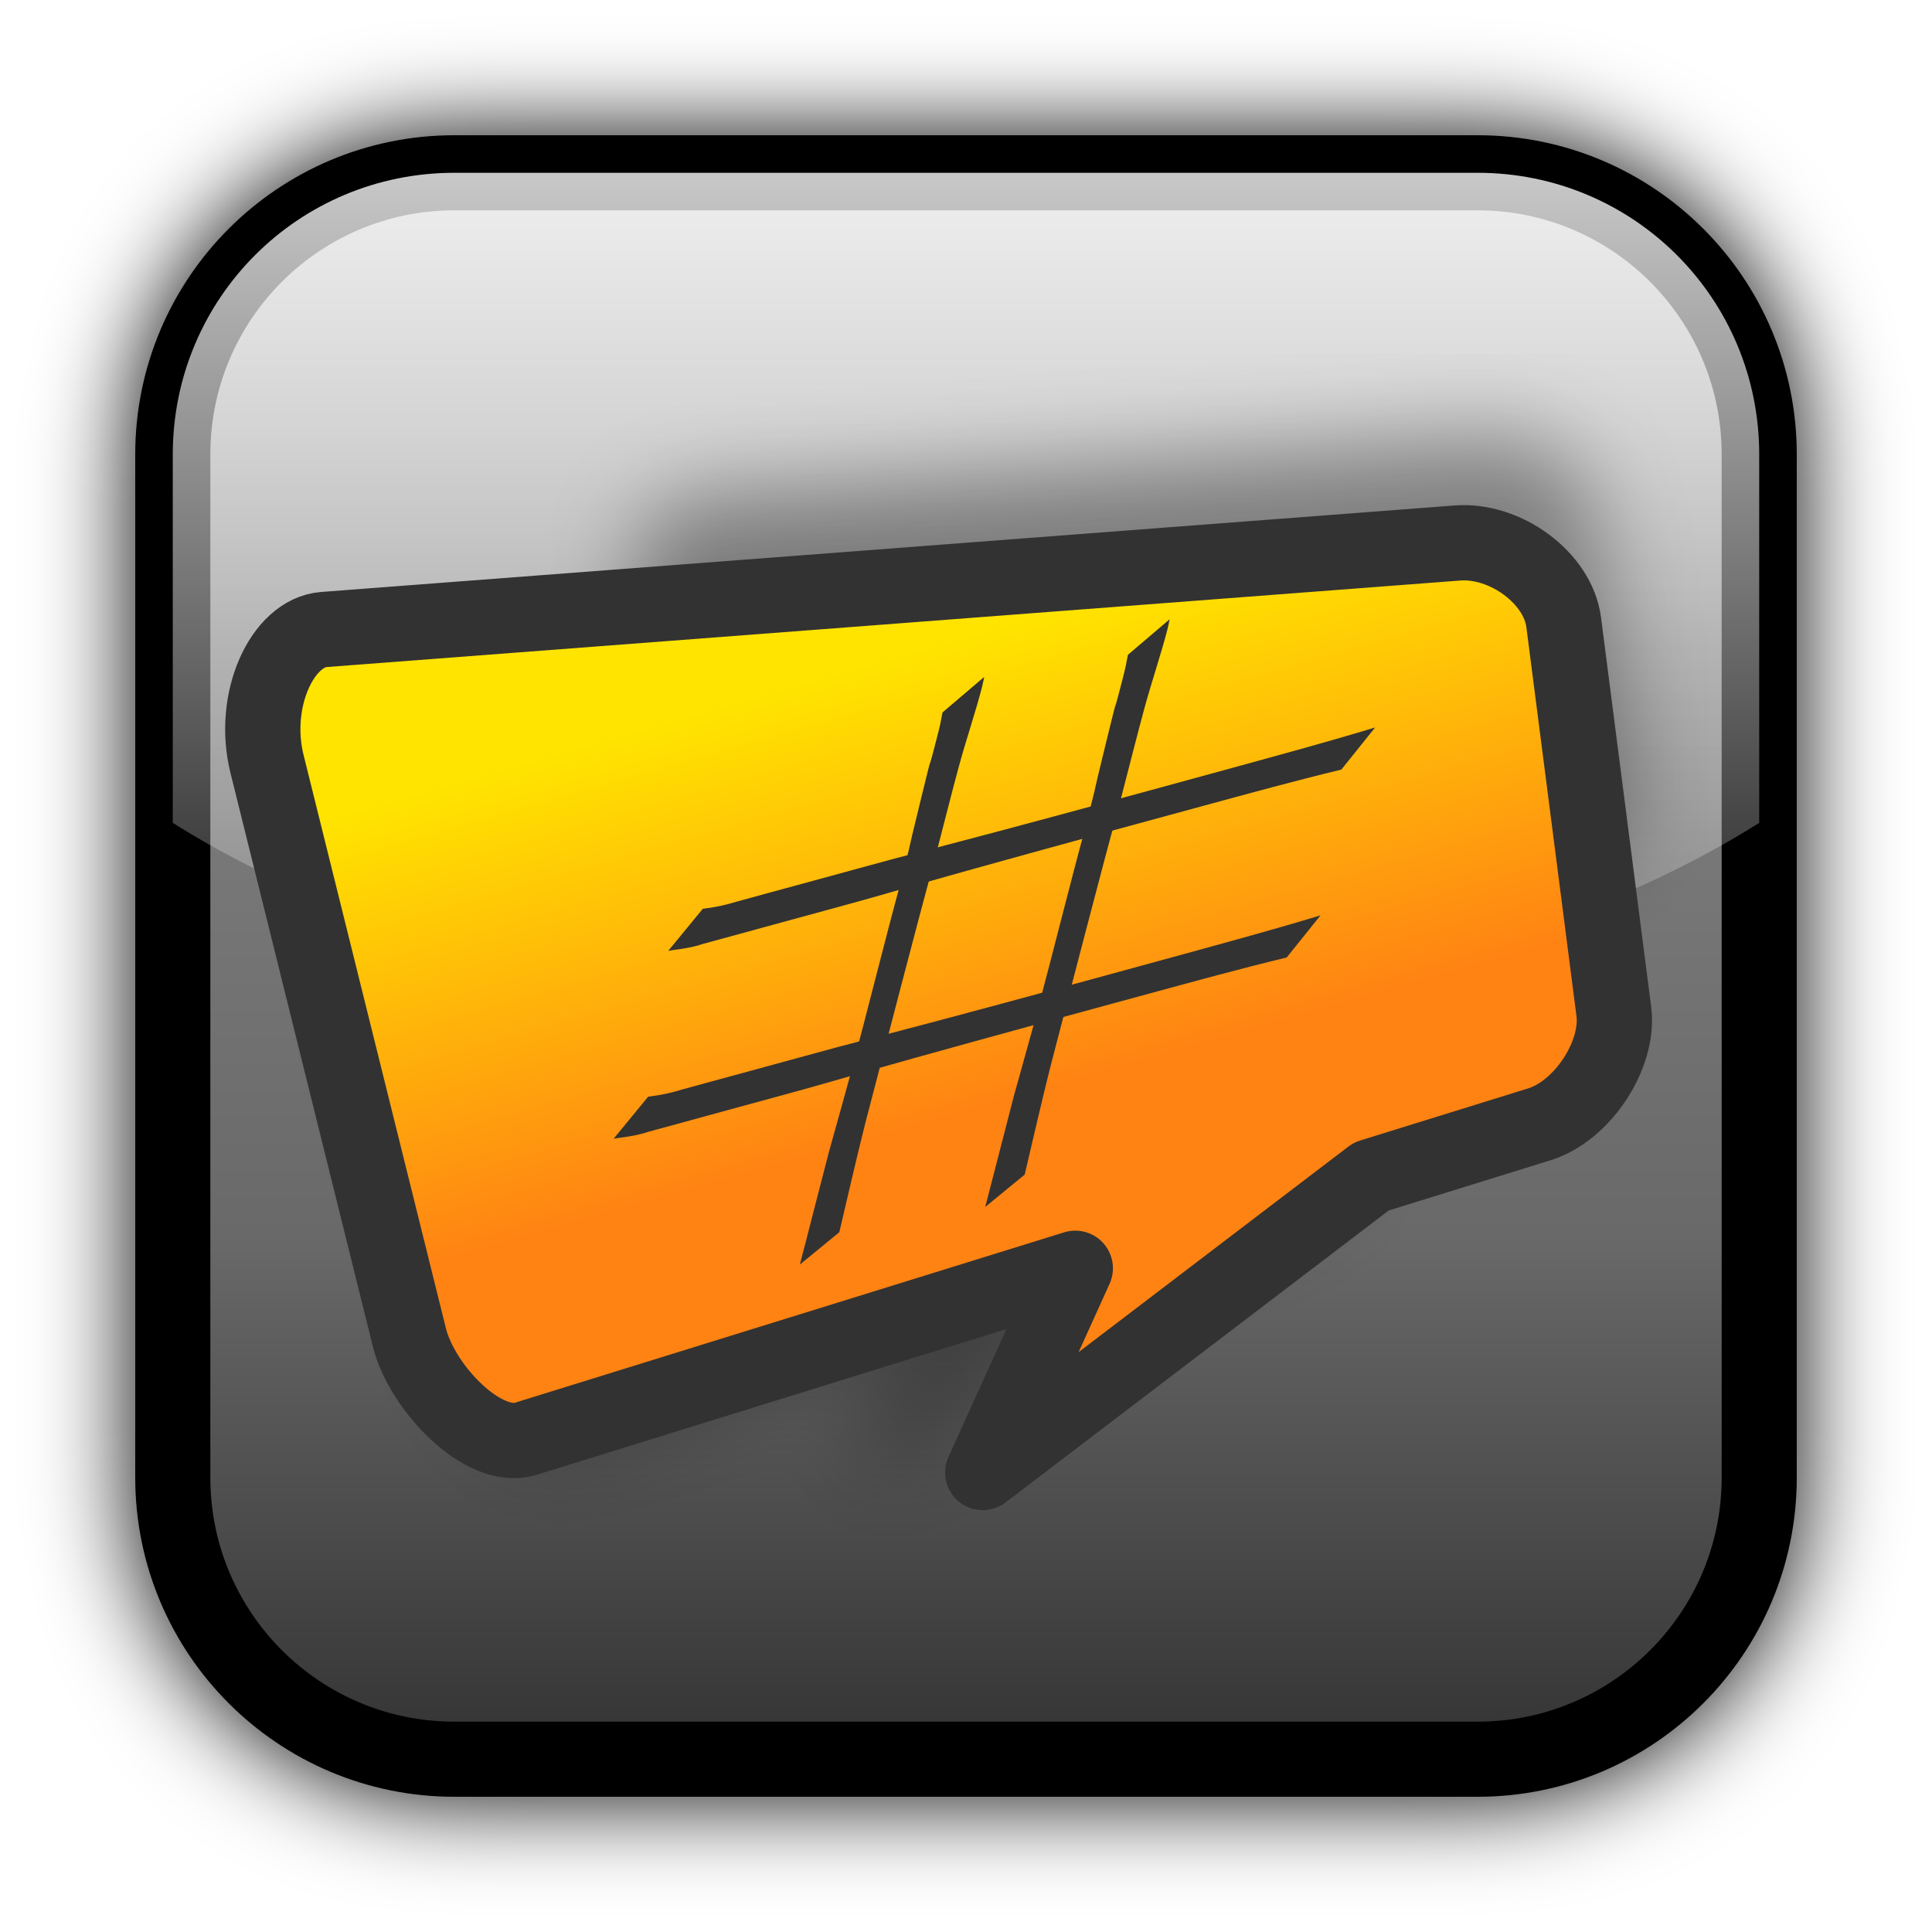
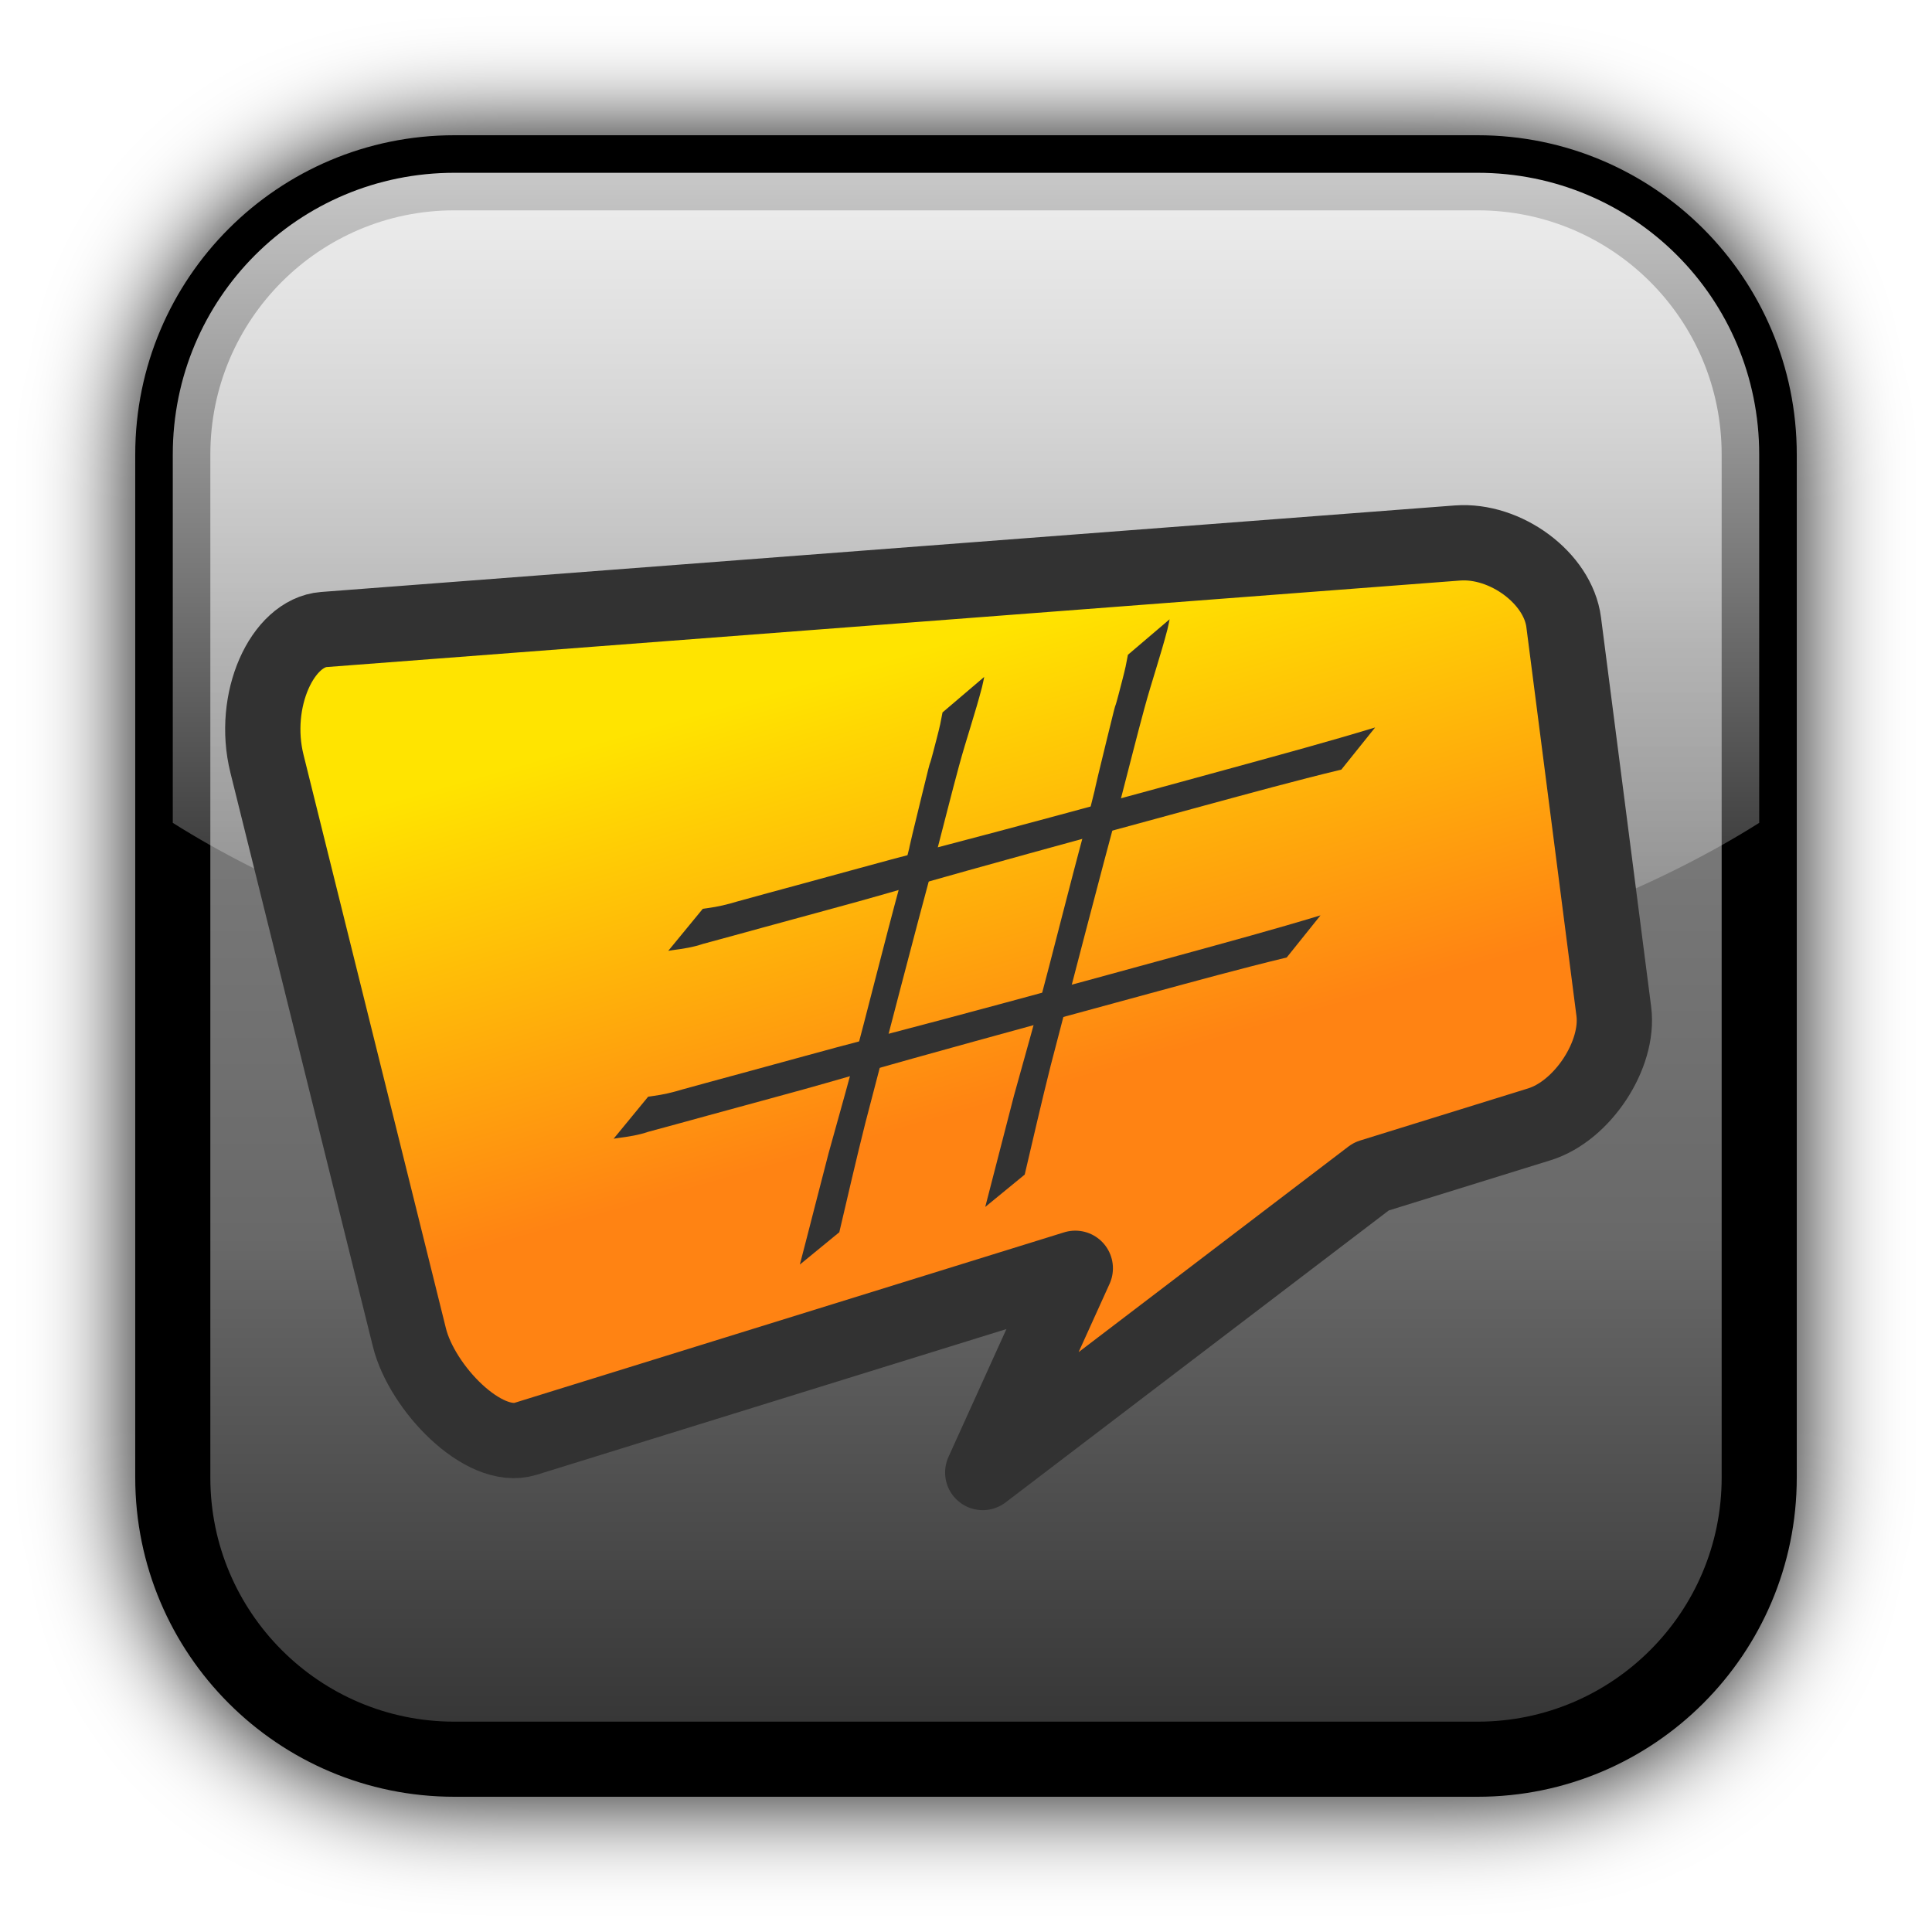
<svg xmlns="http://www.w3.org/2000/svg" xmlns:xlink="http://www.w3.org/1999/xlink" version="1.2" width="250" height="250" id="svg2">
  <defs id="defs4">
    <linearGradient id="linearGradient3304">
      <stop id="stop3306" style="stop-color:#ff8313;stop-opacity:1" offset="0" />
      <stop id="stop3308" style="stop-color:#ffe400;stop-opacity:1" offset="1" />
    </linearGradient>
    <linearGradient id="linearGradient3284">
      <stop id="stop3286" style="stop-color:#ffffff;stop-opacity:0.784" offset="0" />
      <stop id="stop3288" style="stop-color:#ffffff;stop-opacity:0.118" offset="1" />
    </linearGradient>
    <linearGradient id="linearGradient3170">
      <stop id="stop3172" style="stop-color:#323232;stop-opacity:1" offset="0" />
      <stop id="stop3216" style="stop-color:#696969;stop-opacity:1" offset="0.33" />
      <stop id="stop3218" style="stop-color:#7f7f7f;stop-opacity:1" offset="0.692" />
      <stop id="stop3212" style="stop-color:#b4b4b4;stop-opacity:1" offset="1" />
    </linearGradient>
    <linearGradient x1="322" y1="215" x2="322" y2="43.264" id="linearGradient3176" xlink:href="#linearGradient3170" gradientUnits="userSpaceOnUse" />
    <filter color-interpolation-filters="sRGB" id="filter3270">
      <feGaussianBlur id="feGaussianBlur3272" stdDeviation="5.31" />
    </filter>
    <linearGradient x1="325.5" y1="45" x2="325.5" y2="137.5" id="linearGradient3290" xlink:href="#linearGradient3284" gradientUnits="userSpaceOnUse" />
    <linearGradient x1="143.75" y1="334.5" x2="143.75" y2="276" id="linearGradient3310" xlink:href="#linearGradient3304" gradientUnits="userSpaceOnUse" gradientTransform="translate(-51.5,-180.5)" />
    <linearGradient x1="213.25" y1="334.5" x2="213.25" y2="276" id="linearGradient3312" xlink:href="#linearGradient3304" gradientUnits="userSpaceOnUse" gradientTransform="translate(-53.5,-180.5)" />
    <linearGradient x1="325.5" y1="45" x2="325.5" y2="135" id="linearGradient3433" xlink:href="#linearGradient3284" gradientUnits="userSpaceOnUse" gradientTransform="translate(-200,-4)" />
    <filter x="-0.144" y="-0.144" width="1.289" height="1.289" color-interpolation-filters="sRGB" id="filter3483">
      <feGaussianBlur id="feGaussianBlur3485" stdDeviation="3.819" />
    </filter>
    <filter x="-0.144" y="-0.144" width="1.289" height="1.289" color-interpolation-filters="sRGB" id="filter3487">
      <feGaussianBlur id="feGaussianBlur3489" stdDeviation="3.819" />
    </filter>
    <linearGradient x1="322" y1="215" x2="322" y2="43.264" id="linearGradient3501" xlink:href="#linearGradient3170" gradientUnits="userSpaceOnUse" gradientTransform="translate(-200,-4)" />
    <linearGradient x1="322" y1="215" x2="322" y2="43.264" id="linearGradient2413" xlink:href="#linearGradient3170" gradientUnits="userSpaceOnUse" gradientTransform="translate(-200,-4)" />
    <linearGradient x1="322" y1="215" x2="322" y2="43.264" id="linearGradient2858" xlink:href="#linearGradient3170" gradientUnits="userSpaceOnUse" gradientTransform="matrix(1.214689,0,0,1.214689,-270.3814,-32.30227)" />
    <linearGradient x1="294.967" y1="165.606" x2="284.967" y2="130.606" id="linearGradient4299" xlink:href="#linearGradient3304" gradientUnits="userSpaceOnUse" gradientTransform="matrix(1.623479,0,0,1.623479,-339.7302,-129.0944)" />
    <linearGradient x1="299.967" y1="30.606" x2="304.967" y2="70.606" id="linearGradient4301" xlink:href="#linearGradient3304" gradientUnits="userSpaceOnUse" gradientTransform="translate(-191.3771,82.07614)" />
    <linearGradient x1="325.5" y1="45" x2="325.5" y2="135" id="linearGradient4303" xlink:href="#linearGradient3284" gradientUnits="userSpaceOnUse" gradientTransform="matrix(1.214689,0,0,1.214689,-270.3814,-32.30227)" />
    <filter x="-0.109" y="-0.158" width="1.217" height="1.316" color-interpolation-filters="sRGB" id="filter4309">
      <feGaussianBlur id="feGaussianBlur4311" stdDeviation="5.574" />
    </filter>
    <filter x="-0.109" y="-0.158" width="1.217" height="1.316" color-interpolation-filters="sRGB" id="filter4313">
      <feGaussianBlur id="feGaussianBlur4315" stdDeviation="5.574" />
    </filter>
  </defs>
  <rect width="169" height="169" rx="30" ry="30" x="41" y="41" transform="matrix(1.214689,0,0,1.214689,-27.4435,-27.44351)" id="rect3240" style="fill:#000000;fill-opacity:1;stroke:#000000;stroke-width:8;stroke-linejoin:round;stroke-miterlimit:4;stroke-opacity:1;stroke-dasharray:none;filter:url(#filter3270)" />
  <rect width="205.282" height="205.282" rx="36.441" ry="36.441" x="22.359" y="22.359" id="rect3168" style="fill:url(#linearGradient2858);fill-opacity:1;stroke:#000000;stroke-width:9.718;stroke-linejoin:round;stroke-miterlimit:4;stroke-opacity:1;stroke-dasharray:none" />
  <path d="m 58.799,22.359 c -20.188,0 -36.441,16.253 -36.441,36.441 l 0,47.677 c 24.402,15.39 61.342,25.205 102.641,25.205 41.299,0 78.239,-9.815 102.641,-25.205 l 0,-47.677 c 0,-20.188 -16.253,-36.441 -36.441,-36.441 l -132.401,0 z" id="rect3404" style="fill:url(#linearGradient4303);fill-opacity:1;stroke:none" />
-   <path d="m 171.985,144.968 c 0,0 -4.571,-35.487 -4.571,-35.487 -0.519,-4.028 -5.303,-7.554 -9.686,-7.219 0,0 -103.314,7.885 -103.314,7.885 -3.786,0.289 -6.631,6.427 -5.189,12.238 0,0 12.984,52.296 12.984,52.296 1.133,4.564 6.739,10.426 10.593,9.23 0,0 50.098,-15.542 50.098,-15.542 0,0 -8.435,18.614 -8.435,18.614 0,0 35.411,-26.983 35.411,-26.983 0,0 15.329,-4.755 15.329,-4.755 3.94,-1.222 7.286,-6.358 6.781,-10.277 0,0 0,0 0,0" id="path4305" style="opacity:0.329;fill:#000000;fill-opacity:1;stroke:#000000;stroke-width:6;stroke-linecap:round;stroke-linejoin:round;stroke-miterlimit:4;stroke-opacity:1;stroke-dasharray:none;filter:url(#filter4309)" />
-   <path d="m 207.905,101.877 c 0,0 -4.571,-35.487 -4.571,-35.487 -0.519,-4.028 -5.303,-7.554 -9.686,-7.219 0,0 -103.314,7.885 -103.314,7.885 -3.786,0.289 -6.631,6.427 -5.189,12.238 0,0 12.984,52.296 12.984,52.296 1.133,4.564 6.739,10.426 10.593,9.23 0,0 50.098,-15.542 50.098,-15.542 0,0 -8.435,18.614 -8.435,18.614 0,0 35.411,-26.983 35.411,-26.983 0,0 15.329,-4.755 15.329,-4.755 3.94,-1.222 7.286,-6.358 6.781,-10.277 0,0 0,0 0,0" id="path4307" style="opacity:0.363;fill:#000000;fill-opacity:1;stroke:#000000;stroke-width:6;stroke-linecap:round;stroke-linejoin:round;stroke-miterlimit:4;stroke-opacity:1;stroke-dasharray:none;filter:url(#filter4313)" />
  <path d="m 208.829,130.893 c 0,0 -6.49,-50.38 -6.49,-50.38 -0.737,-5.719 -7.529,-10.724 -13.752,-10.249 0,0 -146.674,11.195 -146.674,11.195 -5.375,0.41 -9.415,9.124 -7.366,17.373 0,0 18.433,74.244 18.433,74.244 1.609,6.48 9.567,14.801 15.038,13.104 0,0 71.124,-22.064 71.124,-22.064 0,0 -11.976,26.426 -11.976,26.426 0,0 50.273,-38.307 50.273,-38.307 0,0 21.762,-6.751 21.762,-6.751 5.593,-1.735 10.343,-9.027 9.627,-14.59 0,0 0,0 0,0" id="path3647" style="fill:url(#linearGradient4299);fill-opacity:1;stroke:#323232;stroke-width:9.741;stroke-linecap:round;stroke-linejoin:round;stroke-miterlimit:4;stroke-opacity:1;stroke-dasharray:none" />
  <g id="g2909" transform="matrix(0.4530428,-0.1236418,0.1236418,0.4530428,223.1631,49.78804)" style="fill:#323232;fill-opacity:1">
    <path d="m -218.007,23.945 c -0.436,0.84 -0.839,1.699 -1.309,2.521 -3.734,6.523 -7.985,12.742 -11.795,19.223 -4.185,7.117 -8.216,14.324 -12.332,21.482 -12.998,22.178 -25.737,44.504 -38.557,66.784 -5.053,8.968 -9.898,18.051 -14.813,27.095 0,0 -12.838,5.736 -12.838,5.736 l 0,0 c 5.28,-9.155 10.447,-18.372 15.725,-27.527 3.961,-6.693 8.006,-13.337 11.926,-20.054 9.086,-15.569 17.84,-31.334 26.984,-46.871 21.309,-38.008 -7.63,13.724 11.731,-21.234 7.95,-14.356 1.465,-2.436 8.267,-14.374 1.926,-3.379 1.965,-3.537 3.353,-6.365 0,0 13.659,-6.415 13.659,-6.415 z" id="path2859" style="fill:#323232;fill-opacity:1" />
    <path d="m -164.543,22.076 c -0.436,0.84 -0.839,1.699 -1.309,2.521 -3.734,6.523 -7.985,12.742 -11.795,19.223 -4.185,7.117 -8.216,14.324 -12.332,21.482 -12.998,22.178 -25.737,44.504 -38.557,66.784 -5.053,8.968 -9.898,18.051 -14.813,27.095 0,0 -12.838,5.736 -12.838,5.736 l 0,0 c 5.28,-9.155 10.447,-18.372 15.725,-27.527 3.961,-6.693 8.006,-13.337 11.926,-20.054 9.086,-15.569 17.84,-31.334 26.984,-46.871 21.309,-38.008 -7.63,13.724 11.731,-21.234 7.95,-14.356 1.465,-2.436 8.267,-14.374 1.926,-3.379 1.965,-3.537 3.353,-6.365 0,0 13.659,-6.415 13.659,-6.415 z" id="path2859-8" style="fill:#323232;fill-opacity:1" />
    <path d="m -129.794,74.495 c -13.111,-0.394 -26.231,-0.357 -39.347,-0.38 -16.635,-0.027 -33.271,-0.016 -49.906,0.029 -11.743,0.028 -23.486,0.095 -35.229,0.221 -4.558,0.07 -9.116,0.115 -13.674,0.143 -2.993,0.01 -5.987,0.003 -8.98,0.007 -3.022,-0.001 -6.043,-0.006 -9.065,-0.002 -3.048,-2.69e-4 -6.096,-0.005 -9.144,-2.23e-4 -2.795,-0.011 -5.589,0.018 -8.383,0.012 -2.866,-0.011 -5.731,-0.006 -8.597,-0.011 -2.854,0.179 -5.648,-0.141 -8.466,-0.53 -0.428,-0.048 -0.857,-0.095 -1.285,-0.143 0,0 12.223,-8.665 12.223,-8.665 l 0,0 c 0.437,0.054 0.874,0.107 1.311,0.161 2.762,0.379 5.521,0.48 8.309,0.391 2.875,-0.005 5.751,5.8e-5 8.626,-0.011 2.784,-0.006 5.568,0.023 8.351,0.012 3.048,0.005 6.096,2.7e-5 9.144,-2.23e-4 3.023,0.005 6.047,-7.19e-4 9.07,-0.002 2.987,0.004 5.974,-0.003 8.961,0.007 4.427,0.028 8.853,0.072 13.279,0.143 11.54,0.127 23.08,0.193 34.621,0.221 16.609,0.046 33.217,0.056 49.826,0.029 13.464,-0.023 26.932,0.004 40.392,-0.38 0,0 -12.038,8.746 -12.038,8.746 z" id="path2885" style="fill:#323232;fill-opacity:1" />
    <path d="m -157.948,120.477 c -13.111,-0.394 -26.231,-0.357 -39.347,-0.38 -16.635,-0.027 -33.271,-0.016 -49.906,0.029 -11.743,0.028 -23.486,0.095 -35.229,0.221 -4.558,0.07 -9.116,0.115 -13.674,0.143 -2.993,0.01 -5.987,0.003 -8.98,0.007 -3.022,-10e-4 -6.043,-0.007 -9.065,-0.002 -3.048,-2.7e-4 -6.096,-0.005 -9.144,-2.2e-4 -2.795,-0.011 -5.589,0.018 -8.383,0.012 -2.866,-0.011 -5.731,-0.006 -8.597,-0.011 -2.854,0.179 -5.648,-0.141 -8.466,-0.53 -0.428,-0.048 -0.857,-0.095 -1.285,-0.143 0,0 12.223,-8.665 12.223,-8.665 l 0,0 c 0.437,0.054 0.874,0.107 1.311,0.161 2.762,0.379 5.521,0.48 8.309,0.391 2.875,-0.005 5.751,5e-5 8.626,-0.011 2.784,-0.007 5.568,0.023 8.351,0.012 3.048,0.005 6.096,2e-5 9.144,-2.3e-4 3.023,0.005 6.047,-7.2e-4 9.07,-0.002 2.987,0.004 5.974,-0.003 8.961,0.007 4.427,0.028 8.853,0.072 13.279,0.143 11.54,0.127 23.08,0.193 34.621,0.221 16.609,0.046 33.217,0.056 49.826,0.029 13.464,-0.023 26.932,0.004 40.392,-0.38 0,0 -12.038,8.746 -12.038,8.746 z" id="path2885-6" style="fill:#323232;fill-opacity:1" />
  </g>
</svg>
